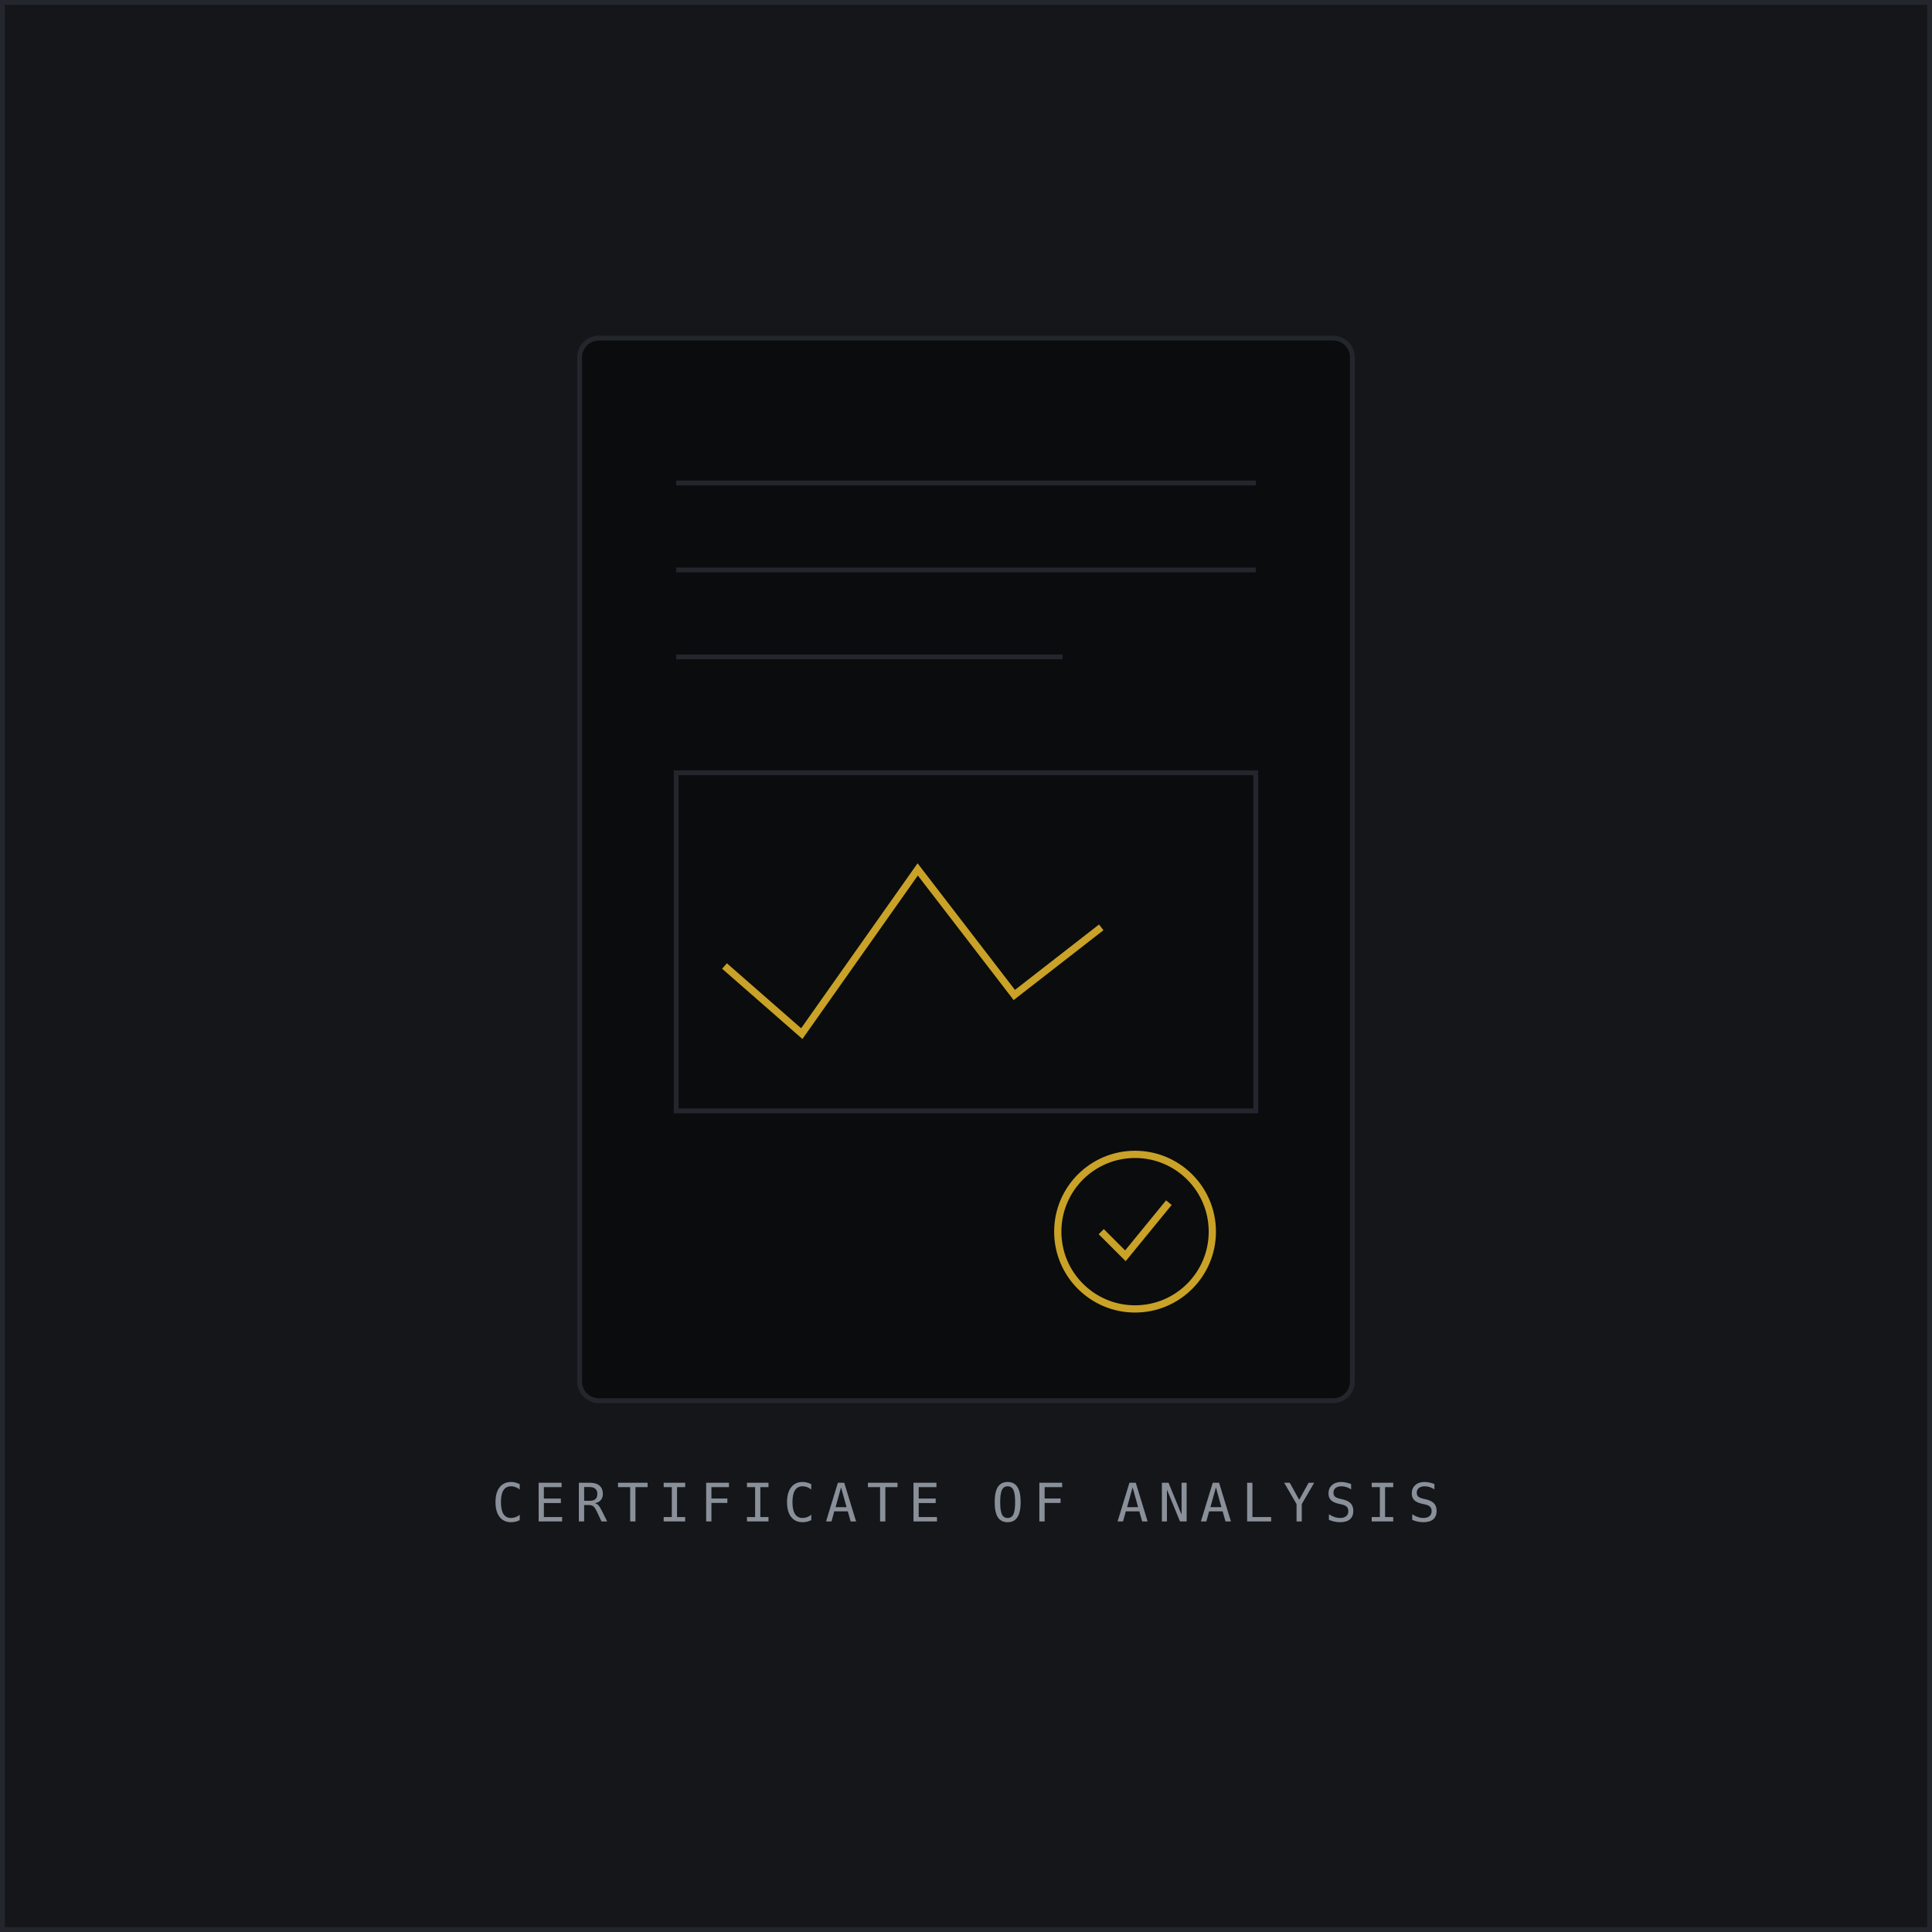
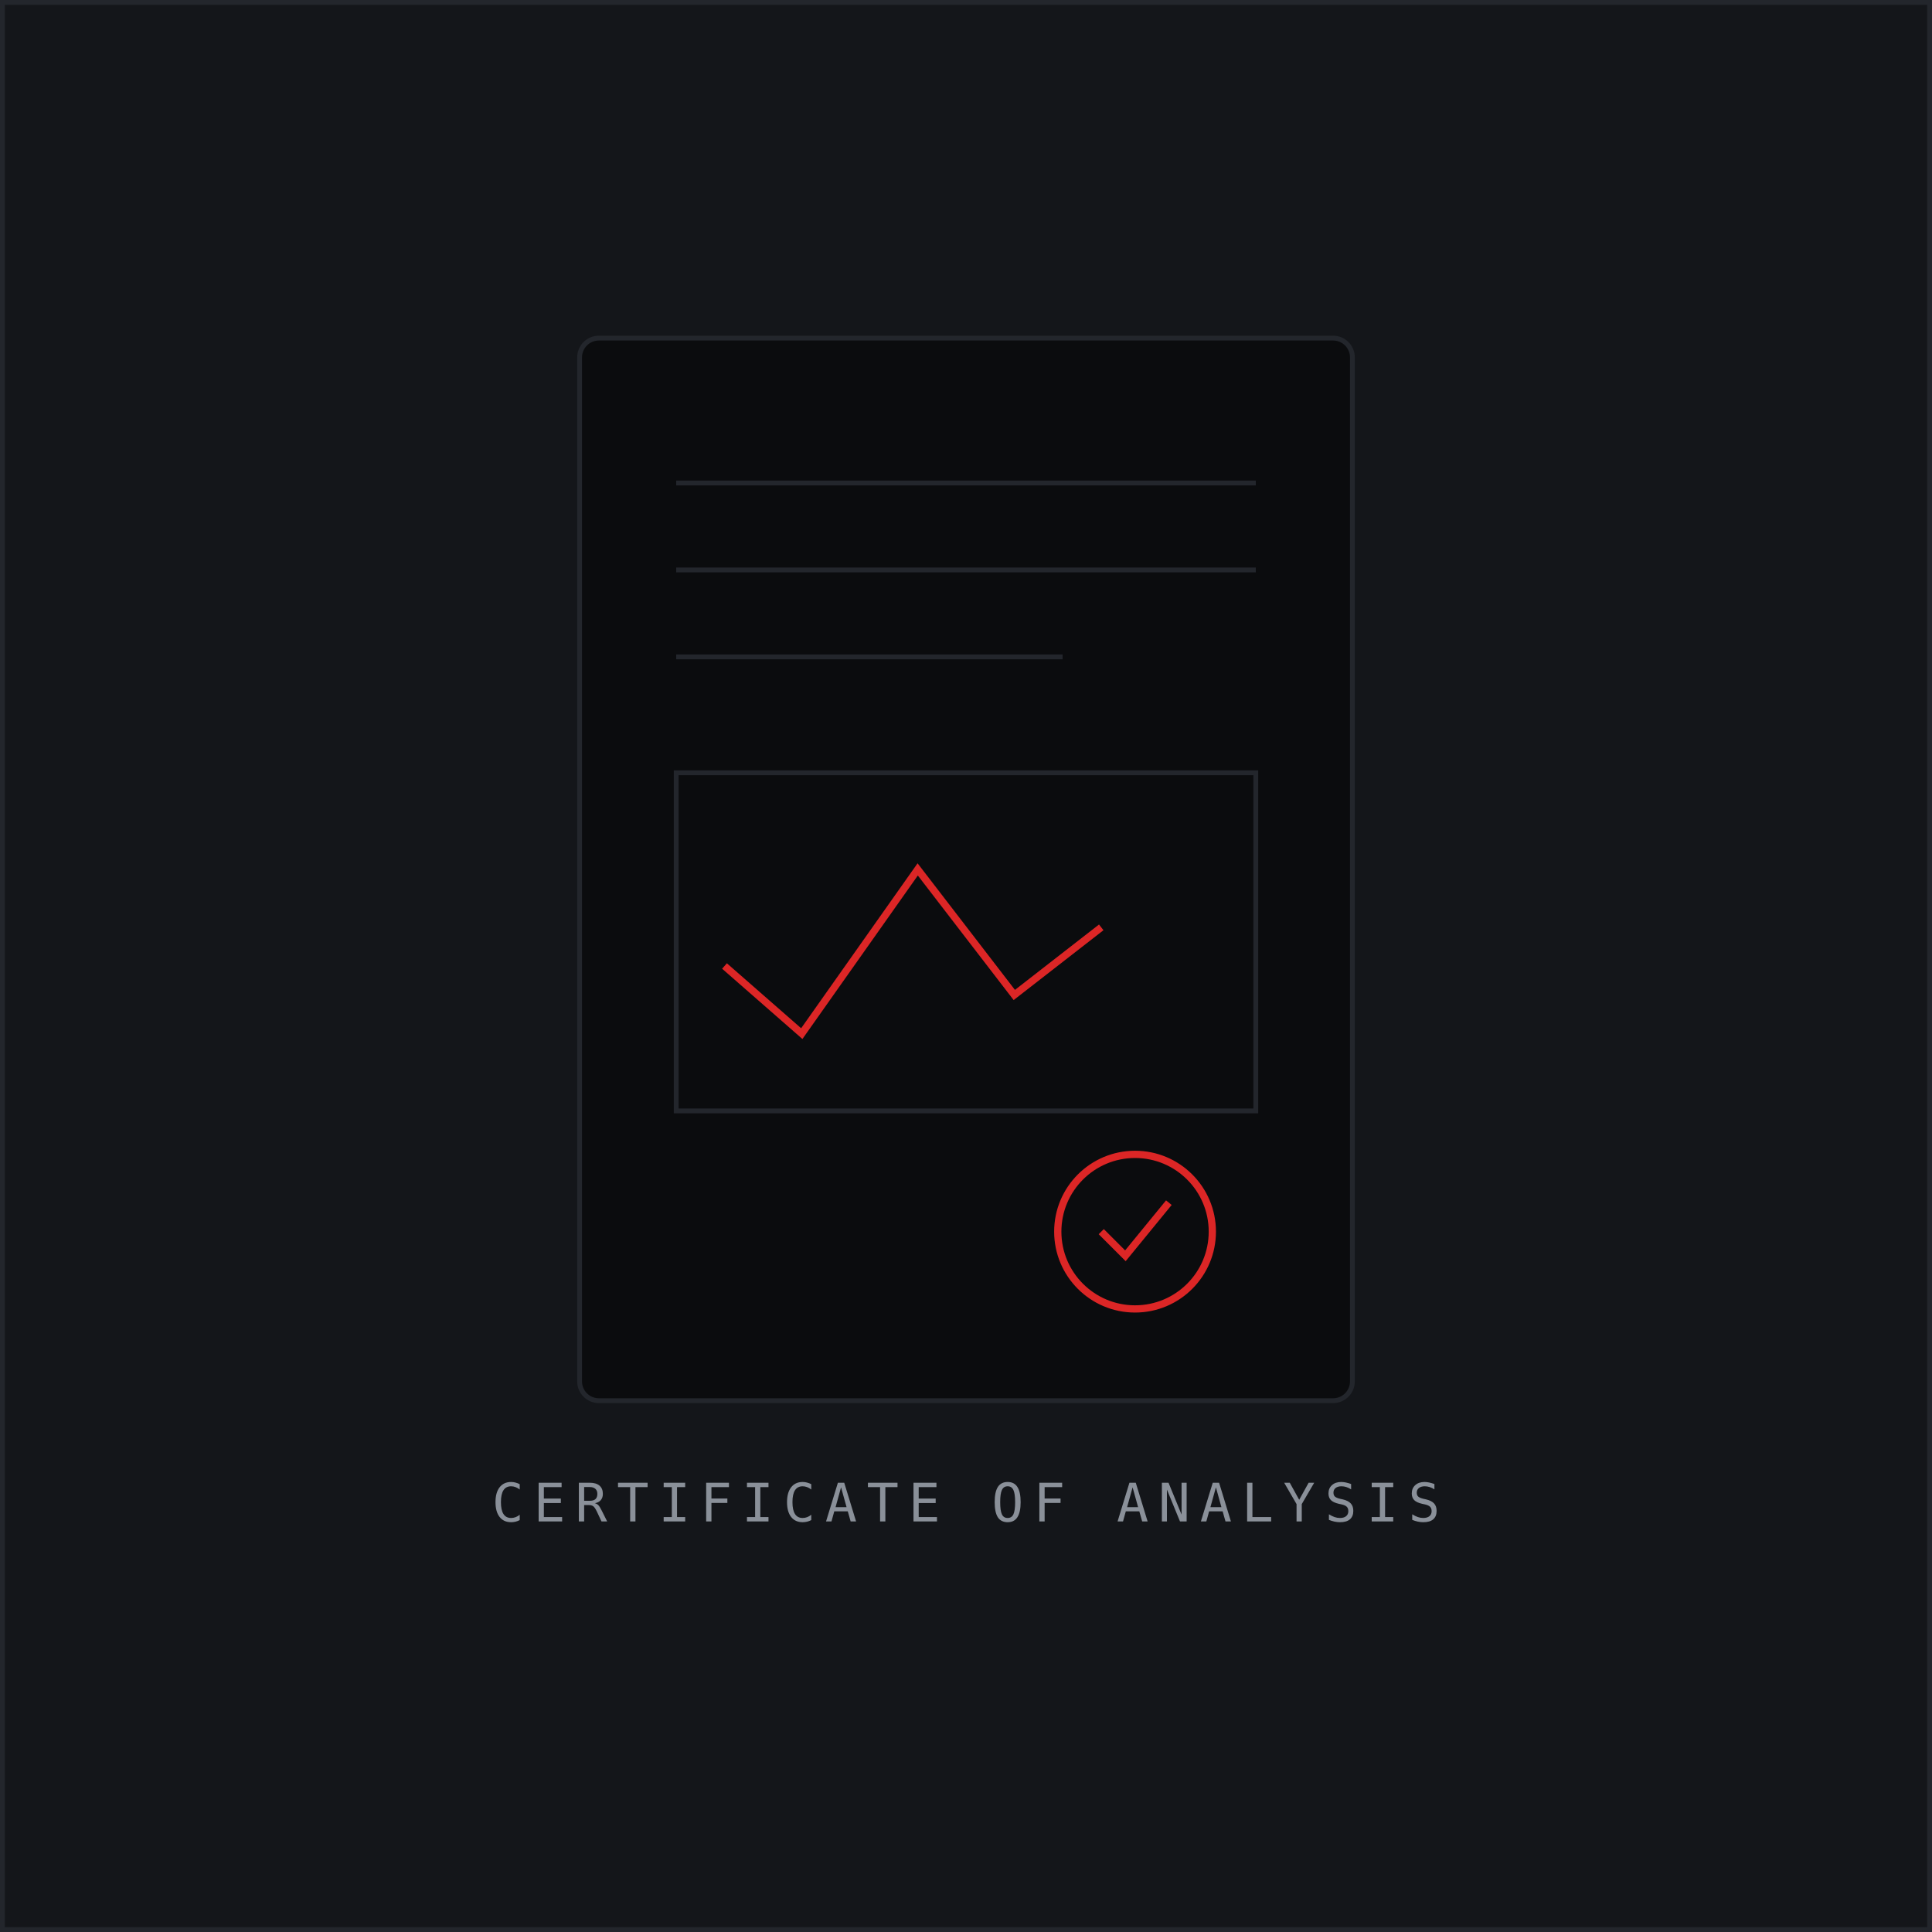
<svg xmlns="http://www.w3.org/2000/svg" viewBox="0 0 400 400" role="img" aria-label="Anteprima del referto di laboratorio">
  <rect width="400" height="400" fill="#14161A" />
  <rect x="0.5" y="0.5" width="399" height="399" fill="none" stroke="#23262C" />
  <rect x="120" y="70" width="160" height="220" rx="4" fill="#0B0C0E" stroke="#23262C" />
  <path d="M140 100h120M140 118h120M140 136h80" stroke="#23262C" />
  <rect x="140" y="160" width="120" height="70" fill="none" stroke="#23262C" />
-   <path d="M150 200l16 14 24 -34 20 26 18 -14" fill="none" stroke="#C9A227" stroke-width="1.5" />
-   <circle cx="235" cy="255" r="16" fill="none" stroke="#C9A227" stroke-width="1.5" />
-   <path d="M228 255l5 5 9 -11" stroke="#C9A227" stroke-width="1.5" fill="none" />
+   <path d="M150 200l16 14 24 -34 20 26 18 -14" fill="none" stroke="#DC2626" stroke-width="1.5" />
+   <circle cx="235" cy="255" r="16" fill="none" stroke="#DC2626" stroke-width="1.5" />
+   <path d="M228 255l5 5 9 -11" stroke="#DC2626" stroke-width="1.5" fill="none" />
  <text x="200" y="315" fill="#8A9099" font-family="monospace" font-size="11" text-anchor="middle" letter-spacing="2">CERTIFICATE OF ANALYSIS</text>
</svg>
